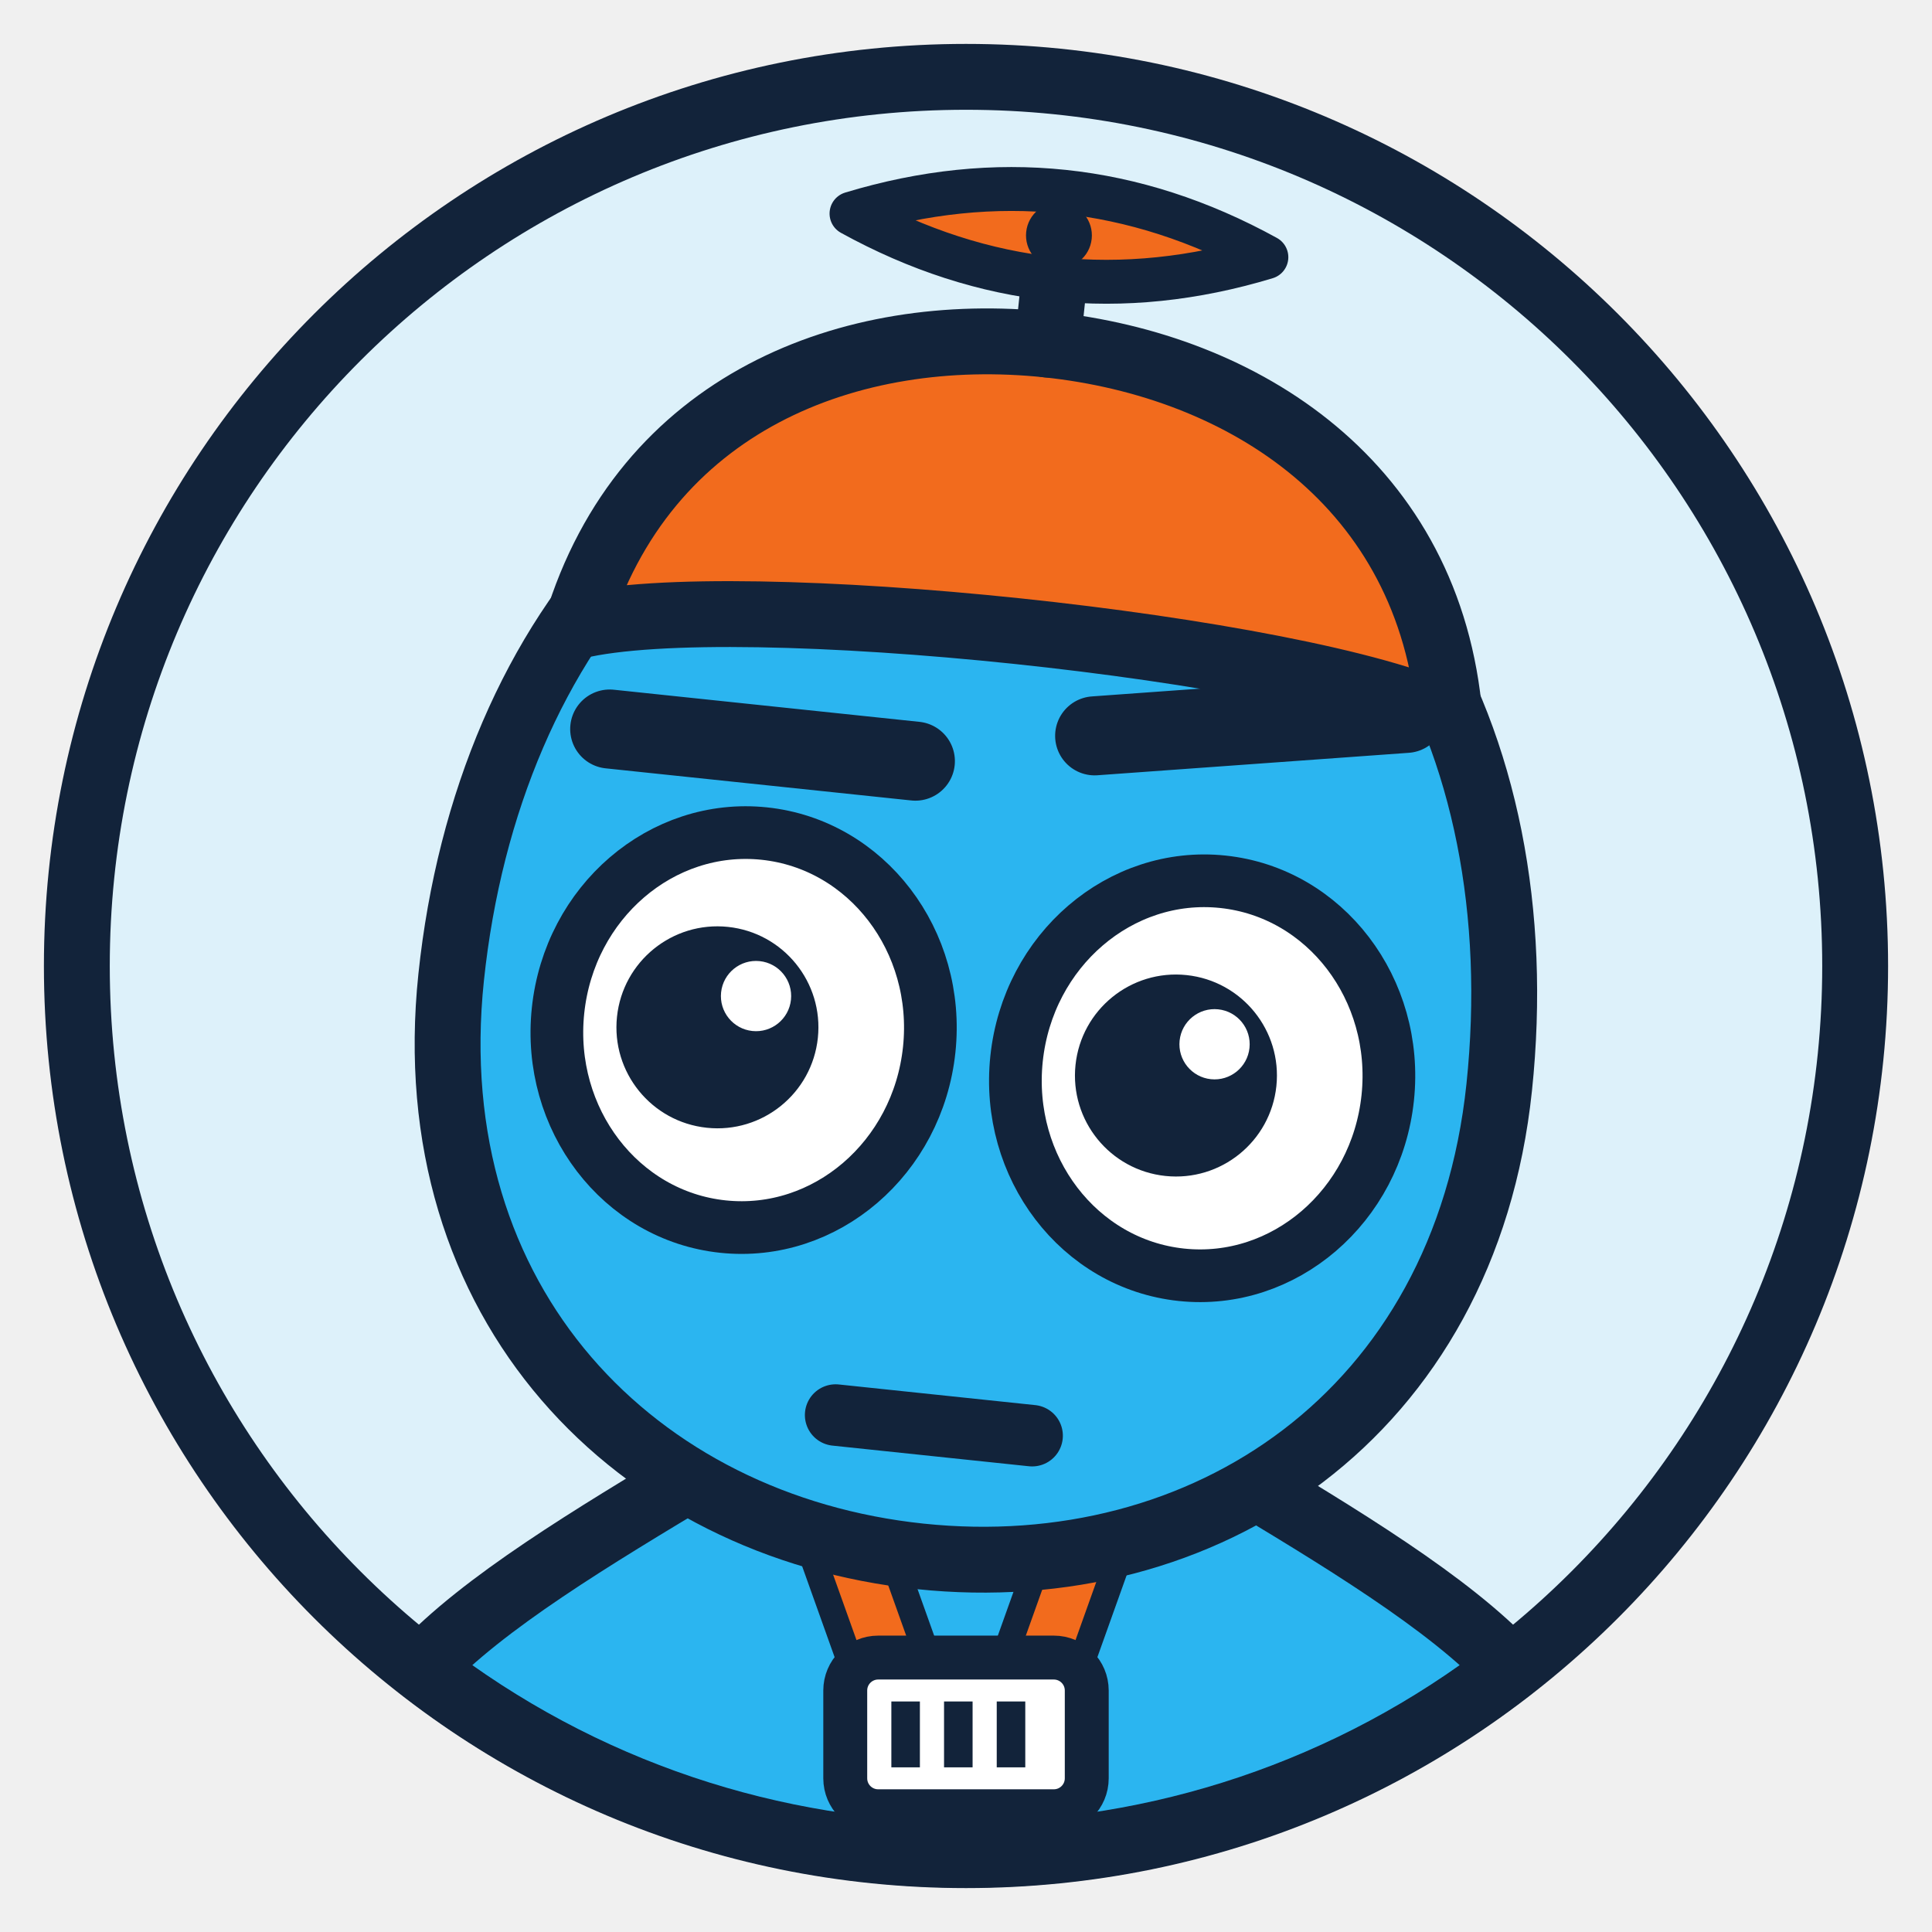
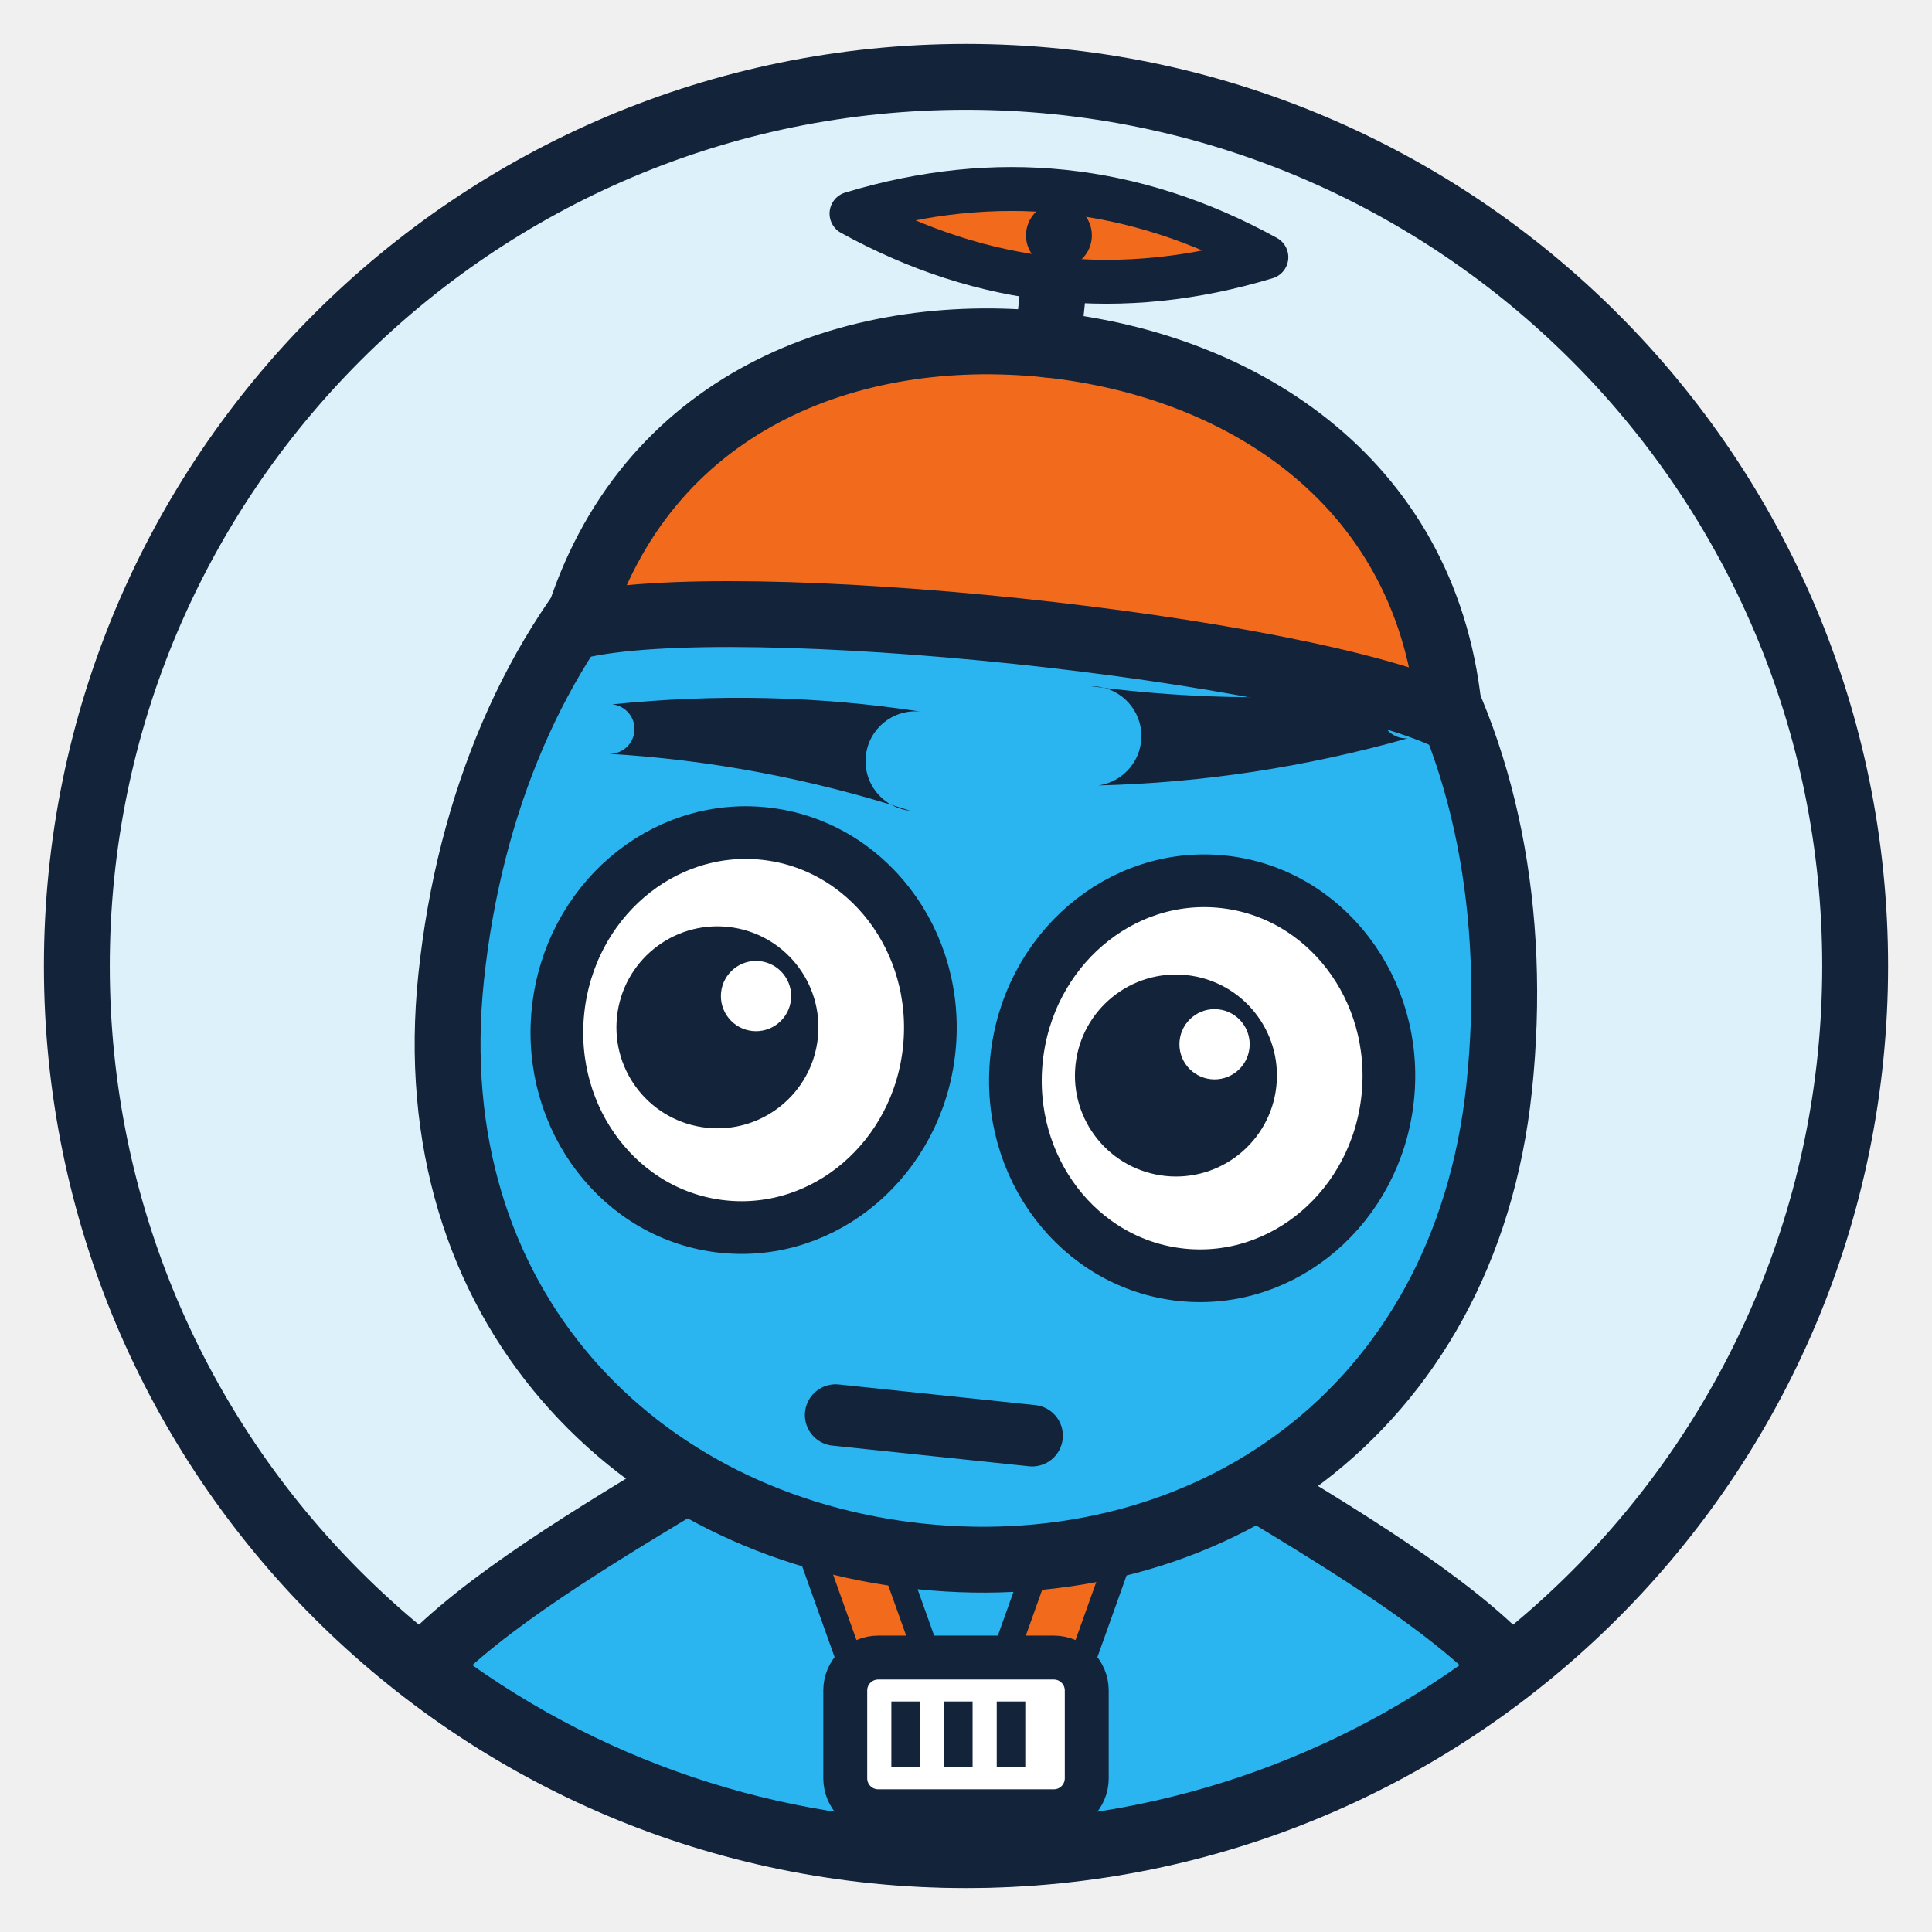
<svg xmlns="http://www.w3.org/2000/svg" viewBox="0 0 88 88" width="88" height="88" color="#12233A" role="img" aria-label="Shin: nudging">
  <circle class="face-disc" cx="44" cy="44" r="40.5" fill="#DDF1FA" />
  <g class="face-body">
    <path d="M32 67 C27 70 22 73 19.2 76 A40.5 40.5 0 0 0 68.8 76 C66 73 61 70 56 67 Z" fill="#2BB5F0" stroke="currentColor" stroke-width="3" stroke-linejoin="round" />
    <path d="M38.5 70 L41 77 M49.5 70 L47 77" stroke="currentColor" stroke-width="4.6" stroke-linecap="round" fill="none" />
    <path d="M38.5 70 L41 77 M49.5 70 L47 77" stroke="#F26B1D" stroke-width="2.2" stroke-linecap="round" fill="none" />
    <rect x="38.5" y="75.5" width="11" height="7" rx="1.5" fill="#FFFFFF" stroke="currentColor" stroke-width="2" />
    <path d="M40.6 77.5 h1.3 v3 h-1.3 Z M43 77.5 h1.3 v3 h-1.3 Z M45.4 77.5 h1.3 v3 h-1.3 Z" fill="#12233A" />
  </g>
  <g class="face-head" transform="translate(0 1) rotate(6 44 50)">
    <path class="face-skull" d="M44 17 C59 17 68 30 68 46 C68 61 57 70 44 70 C31 70 20 61 20 46 C20 30 29 17 44 17 Z" fill="#2BB5F0" stroke="currentColor" stroke-width="3" />
    <g class="face-hat">
      <path d="M24 29.5 C26 19 35 14.5 44 14.5 C53 14.5 62 19 64 29.5 C57 27 31 27 24 29.5 Z" fill="#F26B1D" stroke="currentColor" stroke-width="3" stroke-linejoin="round" />
      <path d="M44 14.5 L44 10.5" stroke="currentColor" stroke-width="3" stroke-linecap="round" />
      <g>
        <path d="M34.5 9.5 Q44 5.5 53.5 9.5 Q44 13.5 34.5 9.5 Z" fill="#F26B1D" stroke="currentColor" stroke-width="2" stroke-linejoin="round" />
        <circle cx="44" cy="9.5" r="1.5" fill="#12233A" />
      </g>
    </g>
    <g class="face-brows">
-       <path d="M26 34 L40 34 M48 32 L62 29.5" stroke="currentColor" stroke-width="3.6" stroke-linecap="round" fill="none" />
+       <path d="M40.00 31.73 Q33.00 31.40 26.00 32.87 A1.13 1.13 0 0 1 26.00 35.13 Q33.00 34.80 40.00 36.27 A2.27 2.27 0 0 1 40.00 31.73 Z M48.40 34.23 Q55.46 33.31 62.20 30.62 A1.13 1.13 0 0 1 61.80 28.38 Q54.86 29.96 47.60 29.77 A2.27 2.27 0 0 1 48.40 34.23 Z" fill="currentColor" />
    </g>
    <g class="face-eyes">
      <ellipse cx="33.5" cy="47" rx="8.5" ry="9" fill="#FFFFFF" />
      <circle cx="32.3" cy="47" r="4.6" fill="#12233A" />
      <circle cx="33.9" cy="45.4" r="1.6" fill="#FFFFFF" />
      <ellipse cx="33.5" cy="47" rx="8.5" ry="9" fill="none" stroke="currentColor" stroke-width="2.4" />
      <ellipse cx="54.5" cy="47" rx="8.5" ry="9" fill="#FFFFFF" />
      <circle cx="53.3" cy="47" r="4.6" fill="#12233A" />
      <circle cx="54.9" cy="45.4" r="1.6" fill="#FFFFFF" />
      <ellipse cx="54.5" cy="47" rx="8.5" ry="9" fill="none" stroke="currentColor" stroke-width="2.4" />
    </g>
    <g class="face-mouth">
      <path d="M39.5 64 L48.5 64" stroke="currentColor" stroke-width="2.8" stroke-linecap="round" fill="none" />
    </g>
  </g>
  <g class="face-extras" />
  <circle class="face-ring" cx="44" cy="44" r="40.5" fill="none" stroke="currentColor" stroke-width="3" />
</svg>
